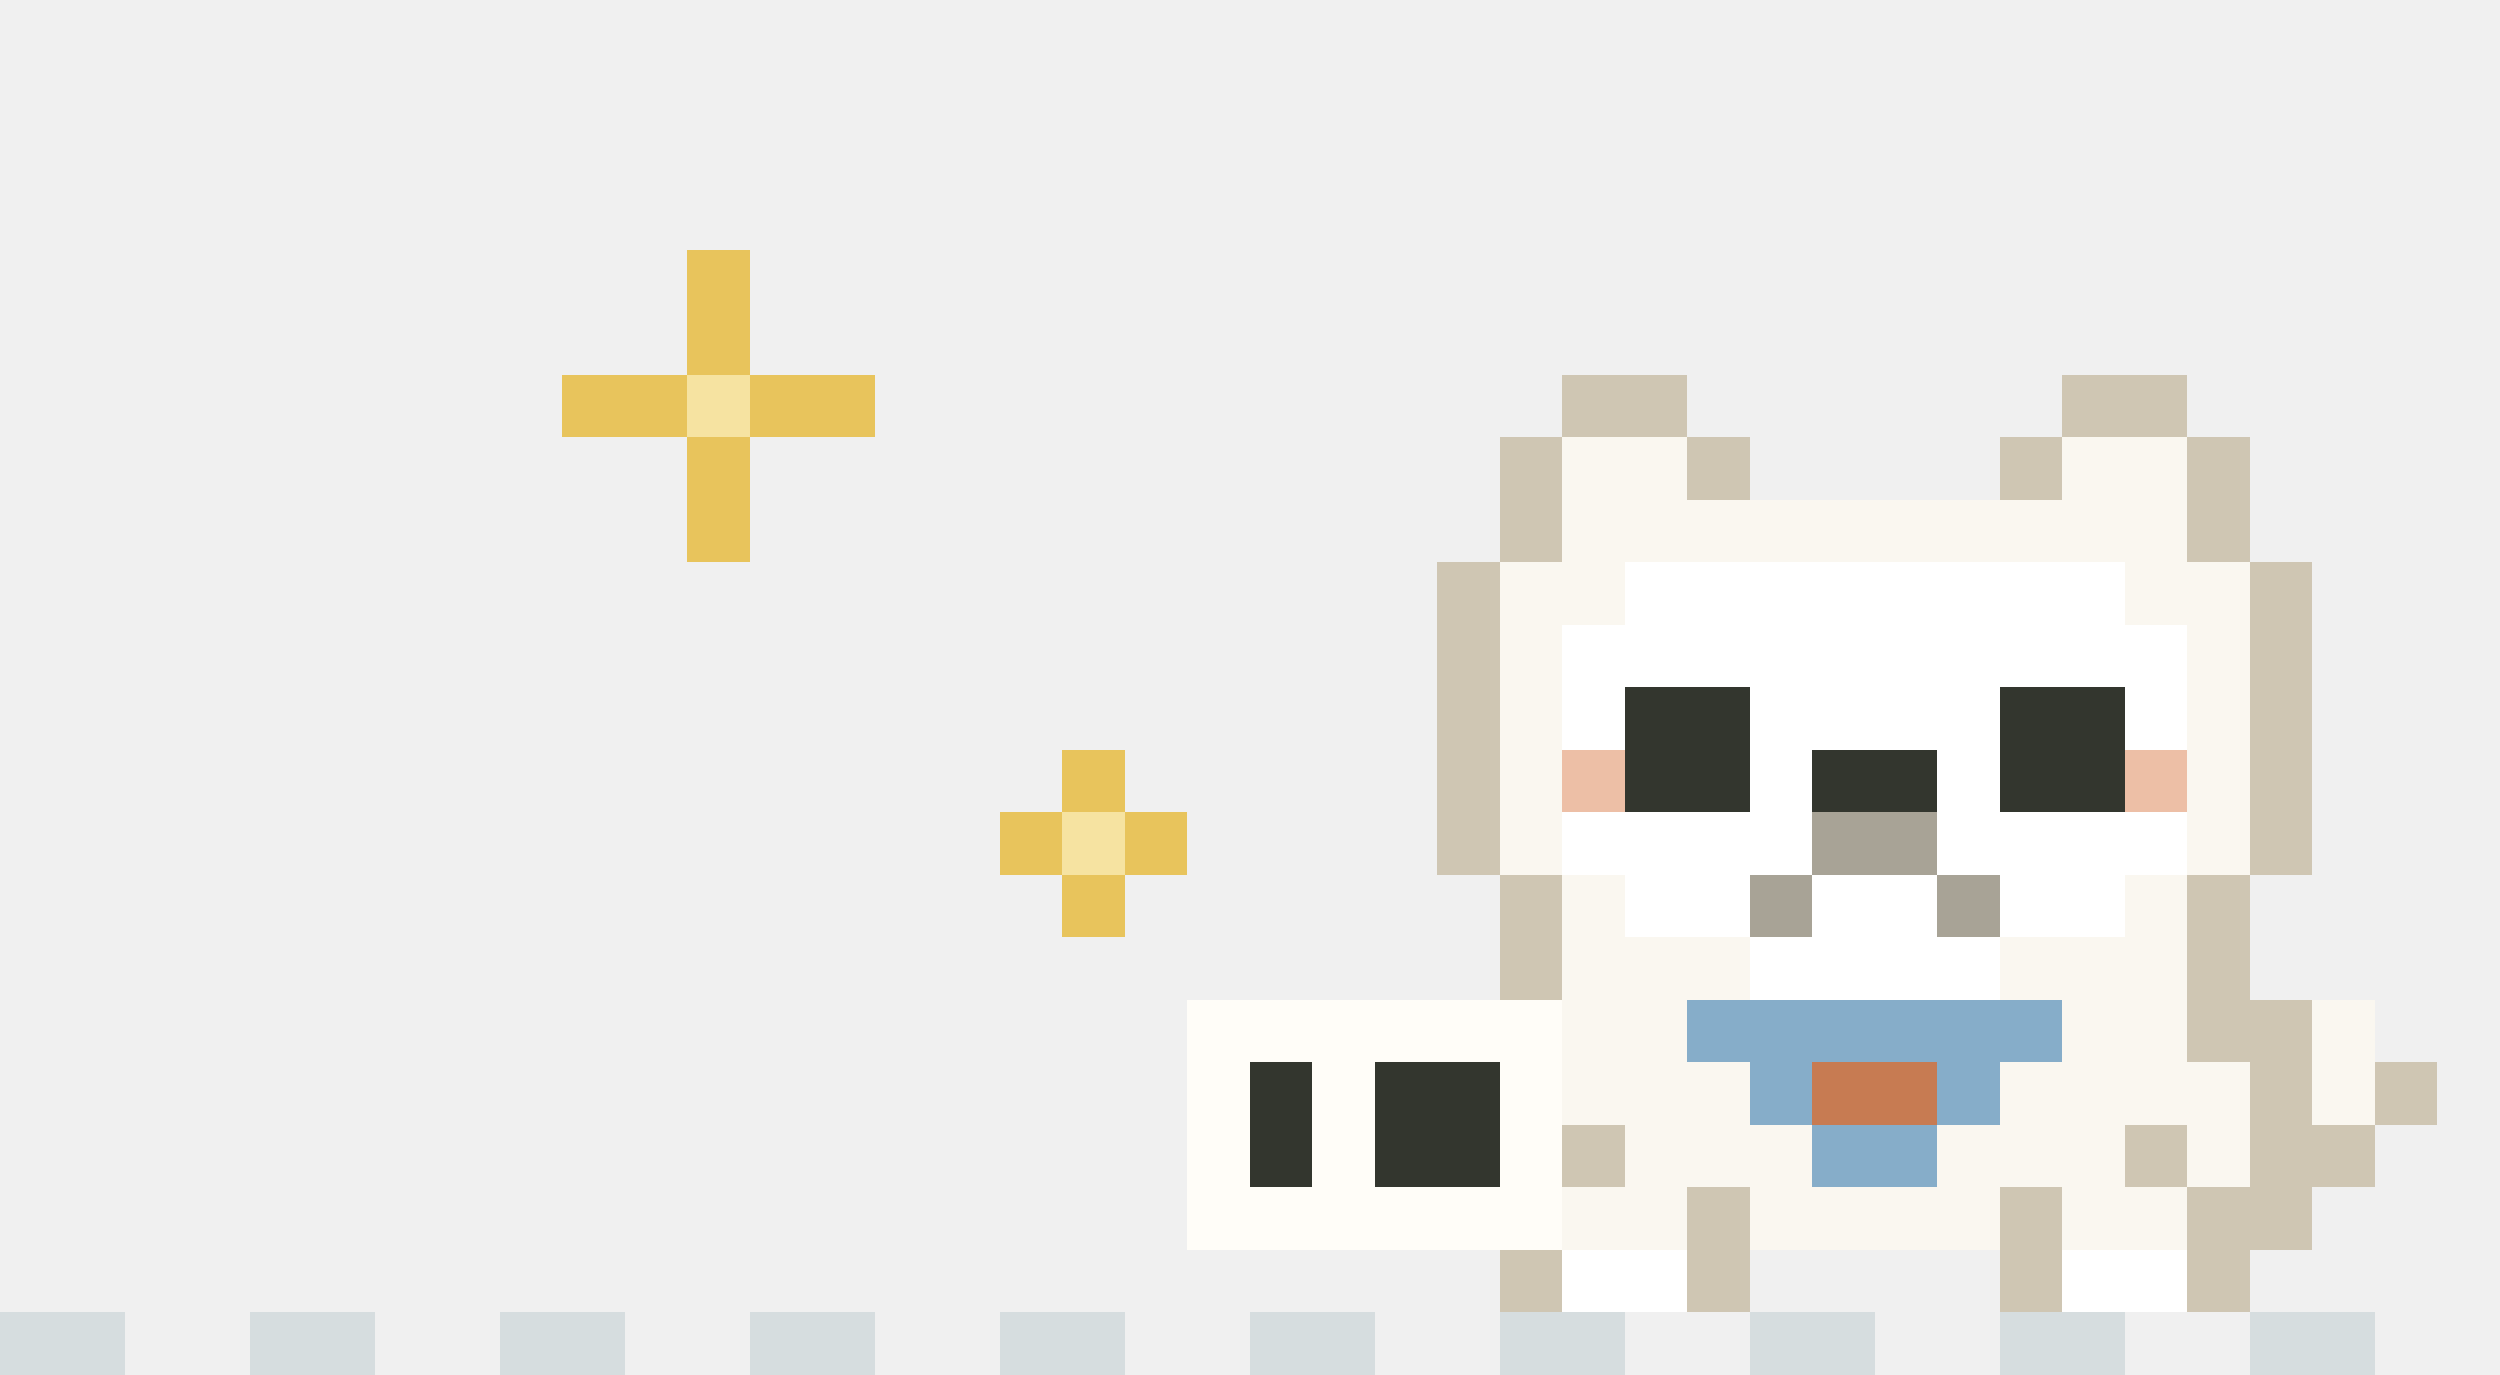
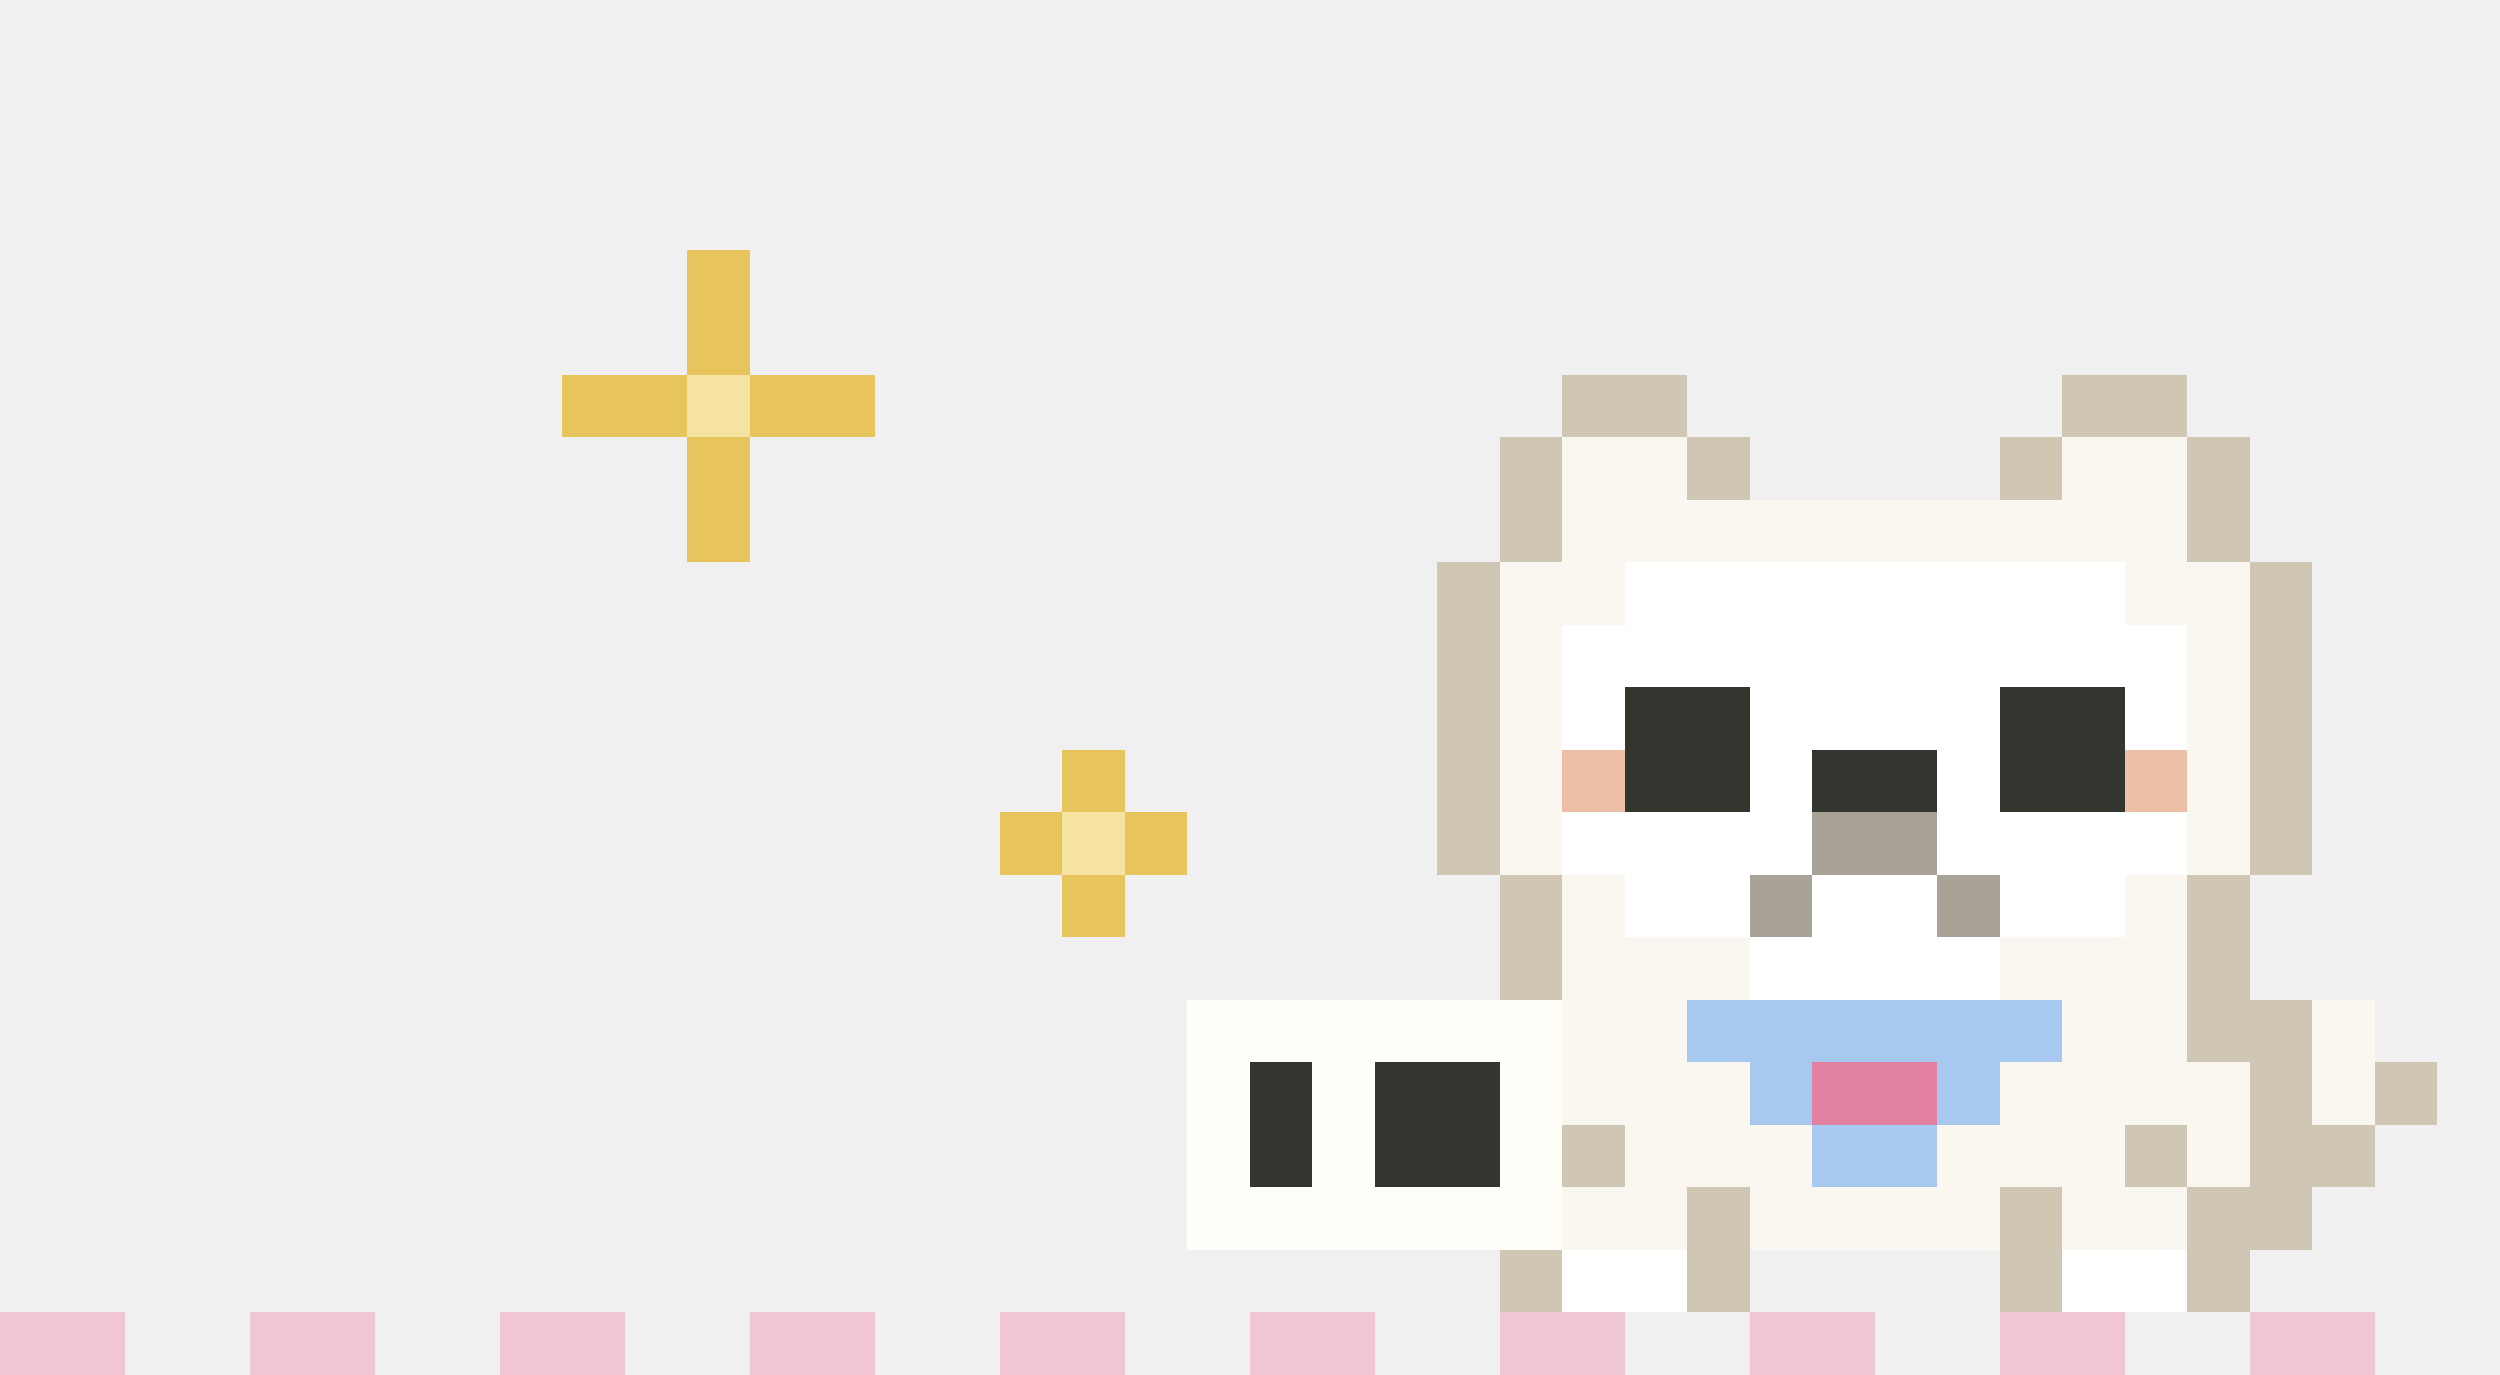
<svg xmlns="http://www.w3.org/2000/svg" viewBox="0 0 40 22" width="160" height="88" shape-rendering="crispEdges">
  <style>.wag{animation:wag .6s infinite alternate step-end}@keyframes wag{50%{transform:translateY(-1px)}}.blink{opacity:0;animation:blink 3.2s infinite step-end}@keyframes blink{0%{opacity:0}92%{opacity:1}97%{opacity:0}}@media (prefers-reduced-motion:reduce){*{animation:none!important}.blink{opacity:0}}.t1{animation:tw .6s infinite step-end}.t2{animation:tw .6s .3s infinite step-end;opacity:0}@keyframes tw{0%{opacity:1}50%{opacity:0}}</style>
-   <rect x="0" y="21" width="2" height="1" fill="#D6DDDF" />
-   <rect x="4" y="21" width="2" height="1" fill="#D6DDDF" />
-   <rect x="8" y="21" width="2" height="1" fill="#D6DDDF" />
-   <rect x="12" y="21" width="2" height="1" fill="#D6DDDF" />
-   <rect x="16" y="21" width="2" height="1" fill="#D6DDDF" />
-   <rect x="20" y="21" width="2" height="1" fill="#D6DDDF" />
-   <rect x="24" y="21" width="2" height="1" fill="#D6DDDF" />
-   <rect x="28" y="21" width="2" height="1" fill="#D6DDDF" />
-   <rect x="32" y="21" width="2" height="1" fill="#D6DDDF" />
-   <rect x="36" y="21" width="2" height="1" fill="#D6DDDF" />
+   <rect x="0" y="21" width="2" height="1" fill="#F1C6D4" />
+   <rect x="4" y="21" width="2" height="1" fill="#F1C6D4" />
+   <rect x="8" y="21" width="2" height="1" fill="#F1C6D4" />
+   <rect x="12" y="21" width="2" height="1" fill="#F1C6D4" />
+   <rect x="16" y="21" width="2" height="1" fill="#F1C6D4" />
+   <rect x="20" y="21" width="2" height="1" fill="#F1C6D4" />
+   <rect x="24" y="21" width="2" height="1" fill="#F1C6D4" />
+   <rect x="28" y="21" width="2" height="1" fill="#F1C6D4" />
+   <rect x="32" y="21" width="2" height="1" fill="#F1C6D4" />
+   <rect x="36" y="21" width="2" height="1" fill="#F1C6D4" />
  <g class="wag">
    <rect x="36" y="16" width="1" height="1" fill="#CFC6B3" />
    <rect x="37" y="16" width="1" height="1" fill="#FAF7F0" />
    <rect x="35" y="17" width="1" height="1" fill="#CFC6B3" />
    <rect x="36" y="17" width="2" height="1" fill="#FAF7F0" />
    <rect x="38" y="17" width="1" height="1" fill="#CFC6B3" />
    <rect x="34" y="18" width="1" height="1" fill="#CFC6B3" />
    <rect x="35" y="18" width="2" height="1" fill="#FAF7F0" />
    <rect x="37" y="18" width="1" height="1" fill="#CFC6B3" />
    <rect x="35" y="19" width="2" height="1" fill="#CFC6B3" />
  </g>
  <rect x="25" y="6" width="2" height="1" fill="#CFC6B3" />
  <rect x="33" y="6" width="2" height="1" fill="#CFC6B3" />
  <rect x="24" y="7" width="1" height="1" fill="#CFC6B3" />
  <rect x="25" y="7" width="2" height="1" fill="#FAF7F0" />
  <rect x="27" y="7" width="1" height="1" fill="#CFC6B3" />
  <rect x="32" y="7" width="1" height="1" fill="#CFC6B3" />
  <rect x="33" y="7" width="2" height="1" fill="#FAF7F0" />
  <rect x="35" y="7" width="1" height="1" fill="#CFC6B3" />
  <rect x="24" y="8" width="1" height="1" fill="#CFC6B3" />
  <rect x="25" y="8" width="10" height="1" fill="#FAF7F0" />
  <rect x="35" y="8" width="1" height="1" fill="#CFC6B3" />
  <rect x="23" y="9" width="1" height="1" fill="#CFC6B3" />
  <rect x="24" y="9" width="2" height="1" fill="#FAF7F0" />
  <rect x="26" y="9" width="8" height="1" fill="#FFFFFF" />
  <rect x="34" y="9" width="2" height="1" fill="#FAF7F0" />
  <rect x="36" y="9" width="1" height="1" fill="#CFC6B3" />
  <rect x="23" y="10" width="1" height="1" fill="#CFC6B3" />
  <rect x="24" y="10" width="1" height="1" fill="#FAF7F0" />
  <rect x="25" y="10" width="10" height="1" fill="#FFFFFF" />
  <rect x="35" y="10" width="1" height="1" fill="#FAF7F0" />
  <rect x="36" y="10" width="1" height="1" fill="#CFC6B3" />
  <rect x="23" y="11" width="1" height="1" fill="#CFC6B3" />
  <rect x="24" y="11" width="1" height="1" fill="#FAF7F0" />
  <rect x="25" y="11" width="1" height="1" fill="#FFFFFF" />
  <rect x="26" y="11" width="2" height="1" fill="#33362E" />
  <rect x="28" y="11" width="4" height="1" fill="#FFFFFF" />
  <rect x="32" y="11" width="2" height="1" fill="#33362E" />
  <rect x="34" y="11" width="1" height="1" fill="#FFFFFF" />
  <rect x="35" y="11" width="1" height="1" fill="#FAF7F0" />
  <rect x="36" y="11" width="1" height="1" fill="#CFC6B3" />
  <rect x="23" y="12" width="1" height="1" fill="#CFC6B3" />
  <rect x="24" y="12" width="1" height="1" fill="#FAF7F0" />
  <rect x="25" y="12" width="1" height="1" fill="#EDBFA6" />
  <rect x="26" y="12" width="2" height="1" fill="#33362E" />
  <rect x="28" y="12" width="1" height="1" fill="#FFFFFF" />
  <rect x="29" y="12" width="2" height="1" fill="#33362E" />
  <rect x="31" y="12" width="1" height="1" fill="#FFFFFF" />
  <rect x="32" y="12" width="2" height="1" fill="#33362E" />
  <rect x="34" y="12" width="1" height="1" fill="#EDBFA6" />
  <rect x="35" y="12" width="1" height="1" fill="#FAF7F0" />
  <rect x="36" y="12" width="1" height="1" fill="#CFC6B3" />
  <rect x="23" y="13" width="1" height="1" fill="#CFC6B3" />
  <rect x="24" y="13" width="1" height="1" fill="#FAF7F0" />
  <rect x="25" y="13" width="4" height="1" fill="#FFFFFF" />
  <rect x="29" y="13" width="2" height="1" fill="#A8A396" />
  <rect x="31" y="13" width="4" height="1" fill="#FFFFFF" />
  <rect x="35" y="13" width="1" height="1" fill="#FAF7F0" />
  <rect x="36" y="13" width="1" height="1" fill="#CFC6B3" />
  <rect x="24" y="14" width="1" height="1" fill="#CFC6B3" />
  <rect x="25" y="14" width="1" height="1" fill="#FAF7F0" />
  <rect x="26" y="14" width="2" height="1" fill="#FFFFFF" />
  <rect x="28" y="14" width="1" height="1" fill="#A8A396" />
  <rect x="29" y="14" width="2" height="1" fill="#FFFFFF" />
  <rect x="31" y="14" width="1" height="1" fill="#A8A396" />
  <rect x="32" y="14" width="2" height="1" fill="#FFFFFF" />
  <rect x="34" y="14" width="1" height="1" fill="#FAF7F0" />
  <rect x="35" y="14" width="1" height="1" fill="#CFC6B3" />
  <rect x="24" y="15" width="1" height="1" fill="#CFC6B3" />
  <rect x="25" y="15" width="3" height="1" fill="#FAF7F0" />
  <rect x="28" y="15" width="4" height="1" fill="#FFFFFF" />
  <rect x="32" y="15" width="3" height="1" fill="#FAF7F0" />
  <rect x="35" y="15" width="1" height="1" fill="#CFC6B3" />
  <rect x="24" y="16" width="1" height="1" fill="#CFC6B3" />
  <rect x="25" y="16" width="2" height="1" fill="#FAF7F0" />
-   <rect x="27" y="16" width="6" height="1" fill="#86ADC9" />
+   <rect x="27" y="16" width="6" height="1" fill="#A7C9EF" />
  <rect x="33" y="16" width="2" height="1" fill="#FAF7F0" />
  <rect x="35" y="16" width="1" height="1" fill="#CFC6B3" />
  <rect x="23" y="17" width="1" height="1" fill="#CFC6B3" />
  <rect x="24" y="17" width="4" height="1" fill="#FAF7F0" />
-   <rect x="28" y="17" width="1" height="1" fill="#86ADC9" />
-   <rect x="29" y="17" width="2" height="1" fill="#C77B52" />
-   <rect x="31" y="17" width="1" height="1" fill="#86ADC9" />
+   <rect x="28" y="17" width="1" height="1" fill="#A7C9EF" />
+   <rect x="29" y="17" width="2" height="1" fill="#E2809F" />
+   <rect x="31" y="17" width="1" height="1" fill="#A7C9EF" />
  <rect x="32" y="17" width="4" height="1" fill="#FAF7F0" />
  <rect x="36" y="17" width="1" height="1" fill="#CFC6B3" />
  <rect x="23" y="18" width="1" height="1" fill="#CFC6B3" />
  <rect x="24" y="18" width="1" height="1" fill="#FAF7F0" />
  <rect x="25" y="18" width="1" height="1" fill="#CFC6B3" />
  <rect x="26" y="18" width="3" height="1" fill="#FAF7F0" />
-   <rect x="29" y="18" width="2" height="1" fill="#86ADC9" />
+   <rect x="29" y="18" width="2" height="1" fill="#A7C9EF" />
  <rect x="31" y="18" width="3" height="1" fill="#FAF7F0" />
  <rect x="34" y="18" width="1" height="1" fill="#CFC6B3" />
  <rect x="35" y="18" width="1" height="1" fill="#FAF7F0" />
  <rect x="36" y="18" width="1" height="1" fill="#CFC6B3" />
  <rect x="24" y="19" width="1" height="1" fill="#CFC6B3" />
  <rect x="25" y="19" width="2" height="1" fill="#FAF7F0" />
  <rect x="27" y="19" width="1" height="1" fill="#CFC6B3" />
  <rect x="28" y="19" width="4" height="1" fill="#FAF7F0" />
  <rect x="32" y="19" width="1" height="1" fill="#CFC6B3" />
  <rect x="33" y="19" width="2" height="1" fill="#FAF7F0" />
  <rect x="35" y="19" width="1" height="1" fill="#CFC6B3" />
  <rect x="24" y="20" width="1" height="1" fill="#CFC6B3" />
  <rect x="25" y="20" width="2" height="1" fill="#FFFFFF" />
  <rect x="27" y="20" width="1" height="1" fill="#CFC6B3" />
  <rect x="32" y="20" width="1" height="1" fill="#CFC6B3" />
  <rect x="33" y="20" width="2" height="1" fill="#FFFFFF" />
  <rect x="35" y="20" width="1" height="1" fill="#CFC6B3" />
  <rect x="19" y="16" width="6" height="1" fill="#FFFDF8" />
  <rect x="19" y="17" width="1" height="1" fill="#FFFDF8" />
  <rect x="20" y="17" width="1" height="1" fill="#33362E" />
  <rect x="21" y="17" width="1" height="1" fill="#FFFDF8" />
  <rect x="22" y="17" width="2" height="1" fill="#33362E" />
  <rect x="24" y="17" width="1" height="1" fill="#FFFDF8" />
  <rect x="19" y="18" width="1" height="1" fill="#FFFDF8" />
  <rect x="20" y="18" width="1" height="1" fill="#33362E" />
  <rect x="21" y="18" width="1" height="1" fill="#FFFDF8" />
  <rect x="22" y="18" width="2" height="1" fill="#33362E" />
  <rect x="24" y="18" width="1" height="1" fill="#FFFDF8" />
  <rect x="19" y="19" width="6" height="1" fill="#FFFDF8" />
  <g class="t1">
    <rect x="11" y="4" width="1" height="1" fill="#E8C45C" />
    <rect x="11" y="5" width="1" height="1" fill="#E8C45C" />
    <rect x="9" y="6" width="2" height="1" fill="#E8C45C" />
    <rect x="11" y="6" width="1" height="1" fill="#F6E3A1" />
    <rect x="12" y="6" width="2" height="1" fill="#E8C45C" />
    <rect x="11" y="7" width="1" height="1" fill="#E8C45C" />
    <rect x="11" y="8" width="1" height="1" fill="#E8C45C" />
    <rect x="17" y="12" width="1" height="1" fill="#E8C45C" />
    <rect x="16" y="13" width="1" height="1" fill="#E8C45C" />
    <rect x="17" y="13" width="1" height="1" fill="#F6E3A1" />
    <rect x="18" y="13" width="1" height="1" fill="#E8C45C" />
    <rect x="17" y="14" width="1" height="1" fill="#E8C45C" />
  </g>
  <g class="t2">
    <rect x="9" y="10" width="1" height="1" fill="#E8C45C" />
    <rect x="8" y="11" width="1" height="1" fill="#E8C45C" />
    <rect x="9" y="11" width="1" height="1" fill="#F6E3A1" />
    <rect x="10" y="11" width="1" height="1" fill="#E8C45C" />
    <rect x="9" y="12" width="1" height="1" fill="#E8C45C" />
    <rect x="16" y="3" width="1" height="1" fill="#E8C45C" />
    <rect x="16" y="4" width="1" height="1" fill="#E8C45C" />
    <rect x="14" y="5" width="2" height="1" fill="#E8C45C" />
    <rect x="16" y="5" width="1" height="1" fill="#F6E3A1" />
    <rect x="17" y="5" width="2" height="1" fill="#E8C45C" />
    <rect x="16" y="6" width="1" height="1" fill="#E8C45C" />
    <rect x="16" y="7" width="1" height="1" fill="#E8C45C" />
  </g>
  <g class="blink">
    <rect x="26" y="11" width="2" height="1" fill="#FFFFFF" />
    <rect x="32" y="11" width="2" height="1" fill="#FFFFFF" />
  </g>
</svg>
